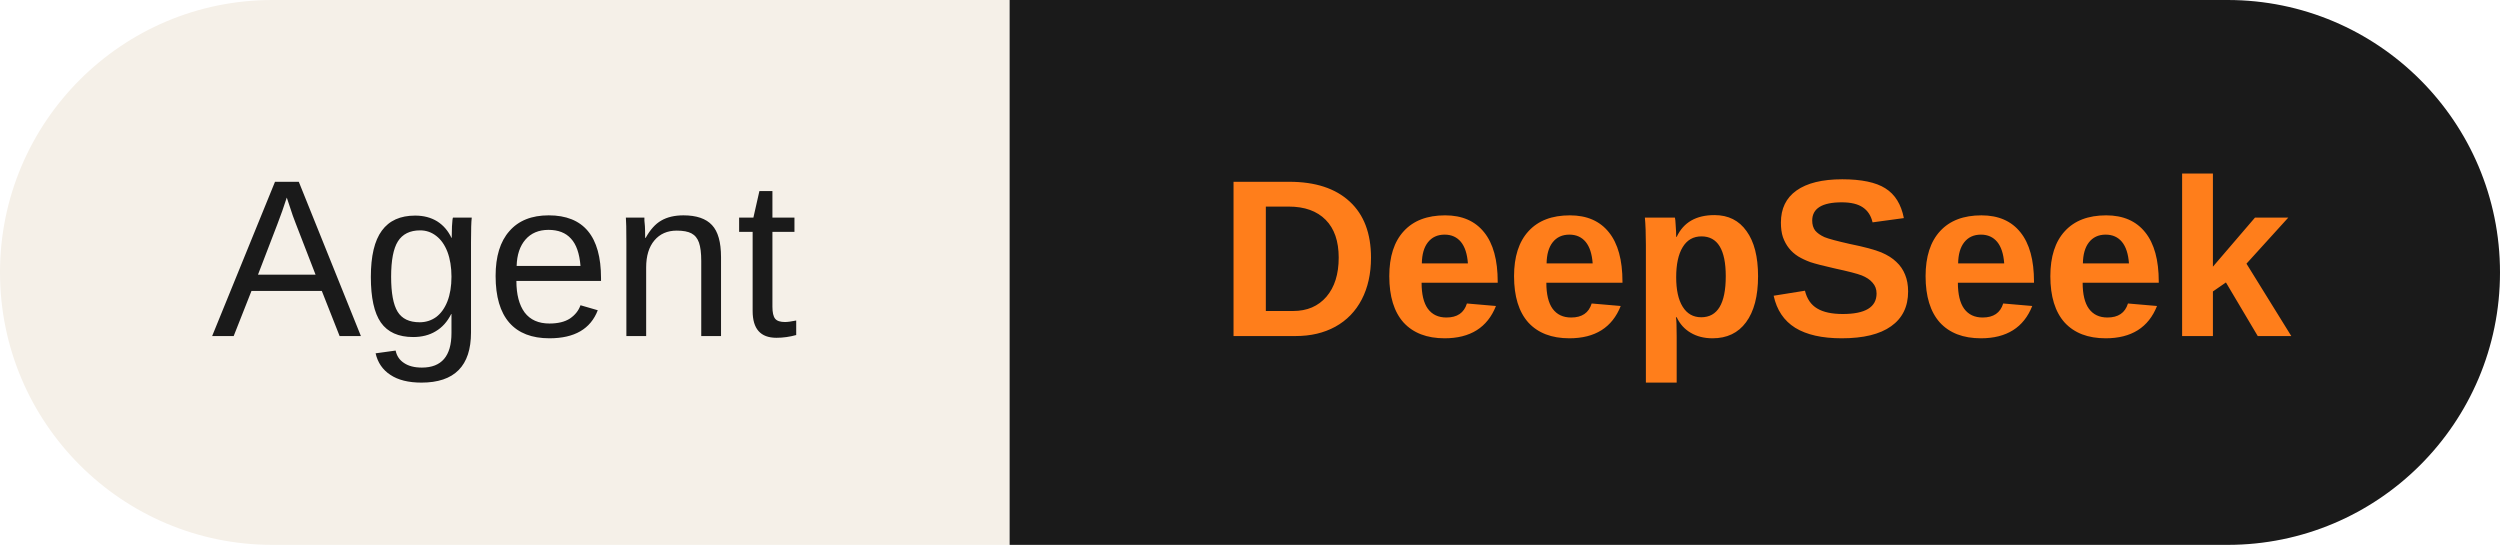
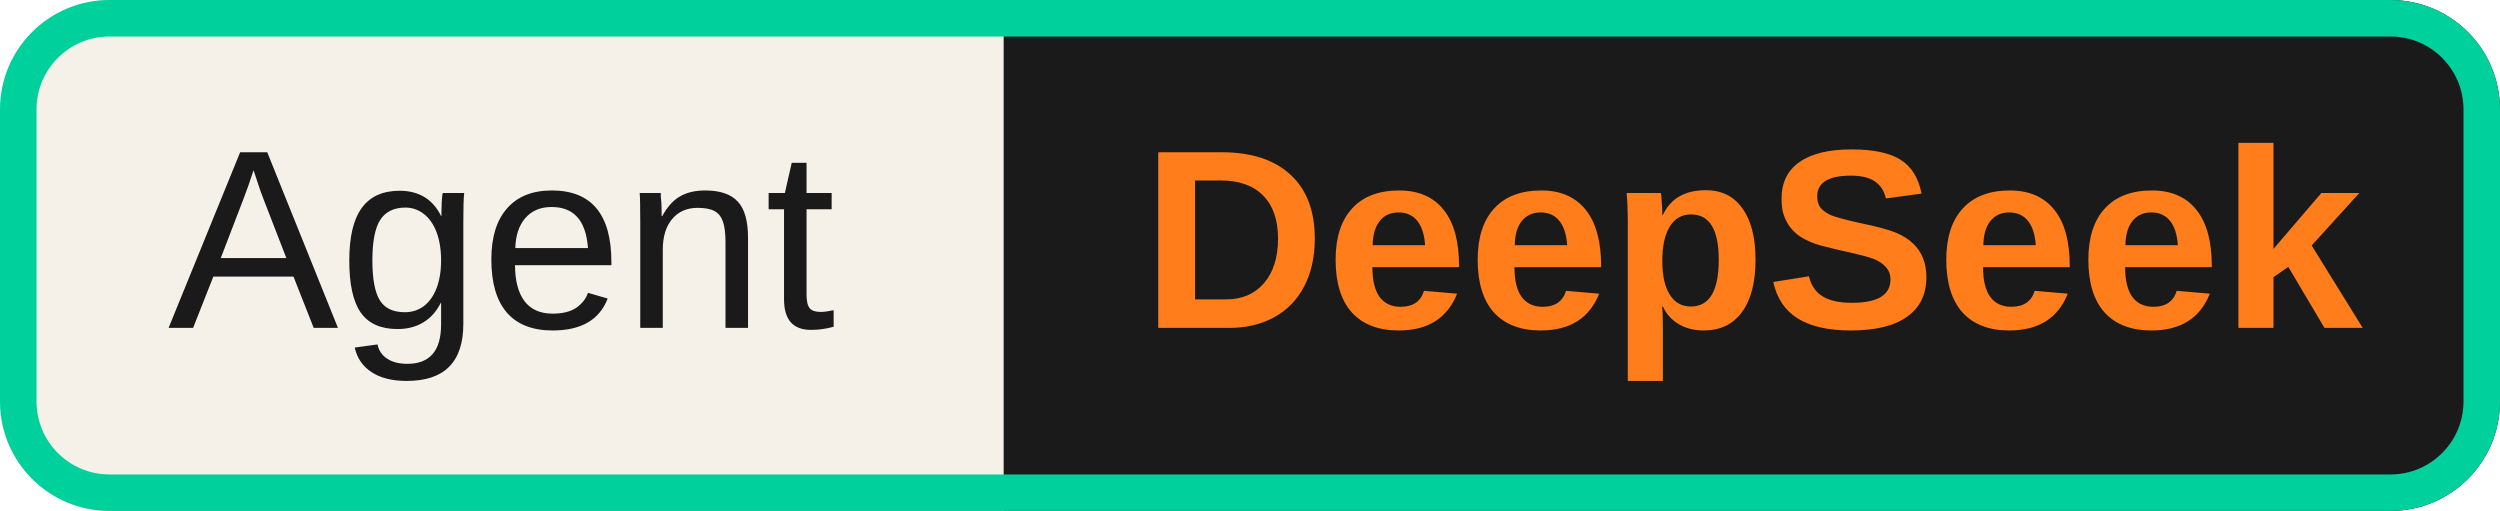
- <svg xmlns="http://www.w3.org/2000/svg" width="156" height="34" viewBox="0 0 156 34">
+ <svg xmlns="http://www.w3.org/2000/svg" width="137" height="28" viewBox="0 0 137 28">
  <clipPath id="pill">
-     <rect width="156" height="34" rx="17" />
+     <rect width="137" height="28" rx="6" />
  </clipPath>
  <g clip-path="url(#pill)">
-     <path fill="#F5F0E8" d="M0 0h63v34H0z" />
-     <path fill="#1A1A1A" d="M63 0h93v34H63z" />
+     <path fill="#F5F0E8" d="M0 0h55v28H0z" />
+     <path fill="#1A1A1A" d="M55 0h82v28H55z" />
  </g>
-   <text x="31.5" y="17" fill="#1A1A1A" font-family="Arial, sans-serif" font-size="14" text-anchor="middle" dominant-baseline="middle">Agent</text>
-   <text x="109.5" y="17" fill="#FF7E1B" font-family="Arial, sans-serif" font-size="14" font-weight="700" text-anchor="middle" dominant-baseline="middle">DeepSeek</text>
+   <text x="27.5" y="14" fill="#1A1A1A" font-family="Arial, sans-serif" font-size="14" text-anchor="middle" dominant-baseline="middle">Agent</text>
+   <text x="96" y="14" fill="#FF7E1B" font-family="Arial, sans-serif" font-size="14" font-weight="700" text-anchor="middle" dominant-baseline="middle">DeepSeek</text>
+   <rect x="1" y="1" width="135" height="26" rx="5" fill="none" stroke="#00D09B" stroke-width="2" />
</svg>
